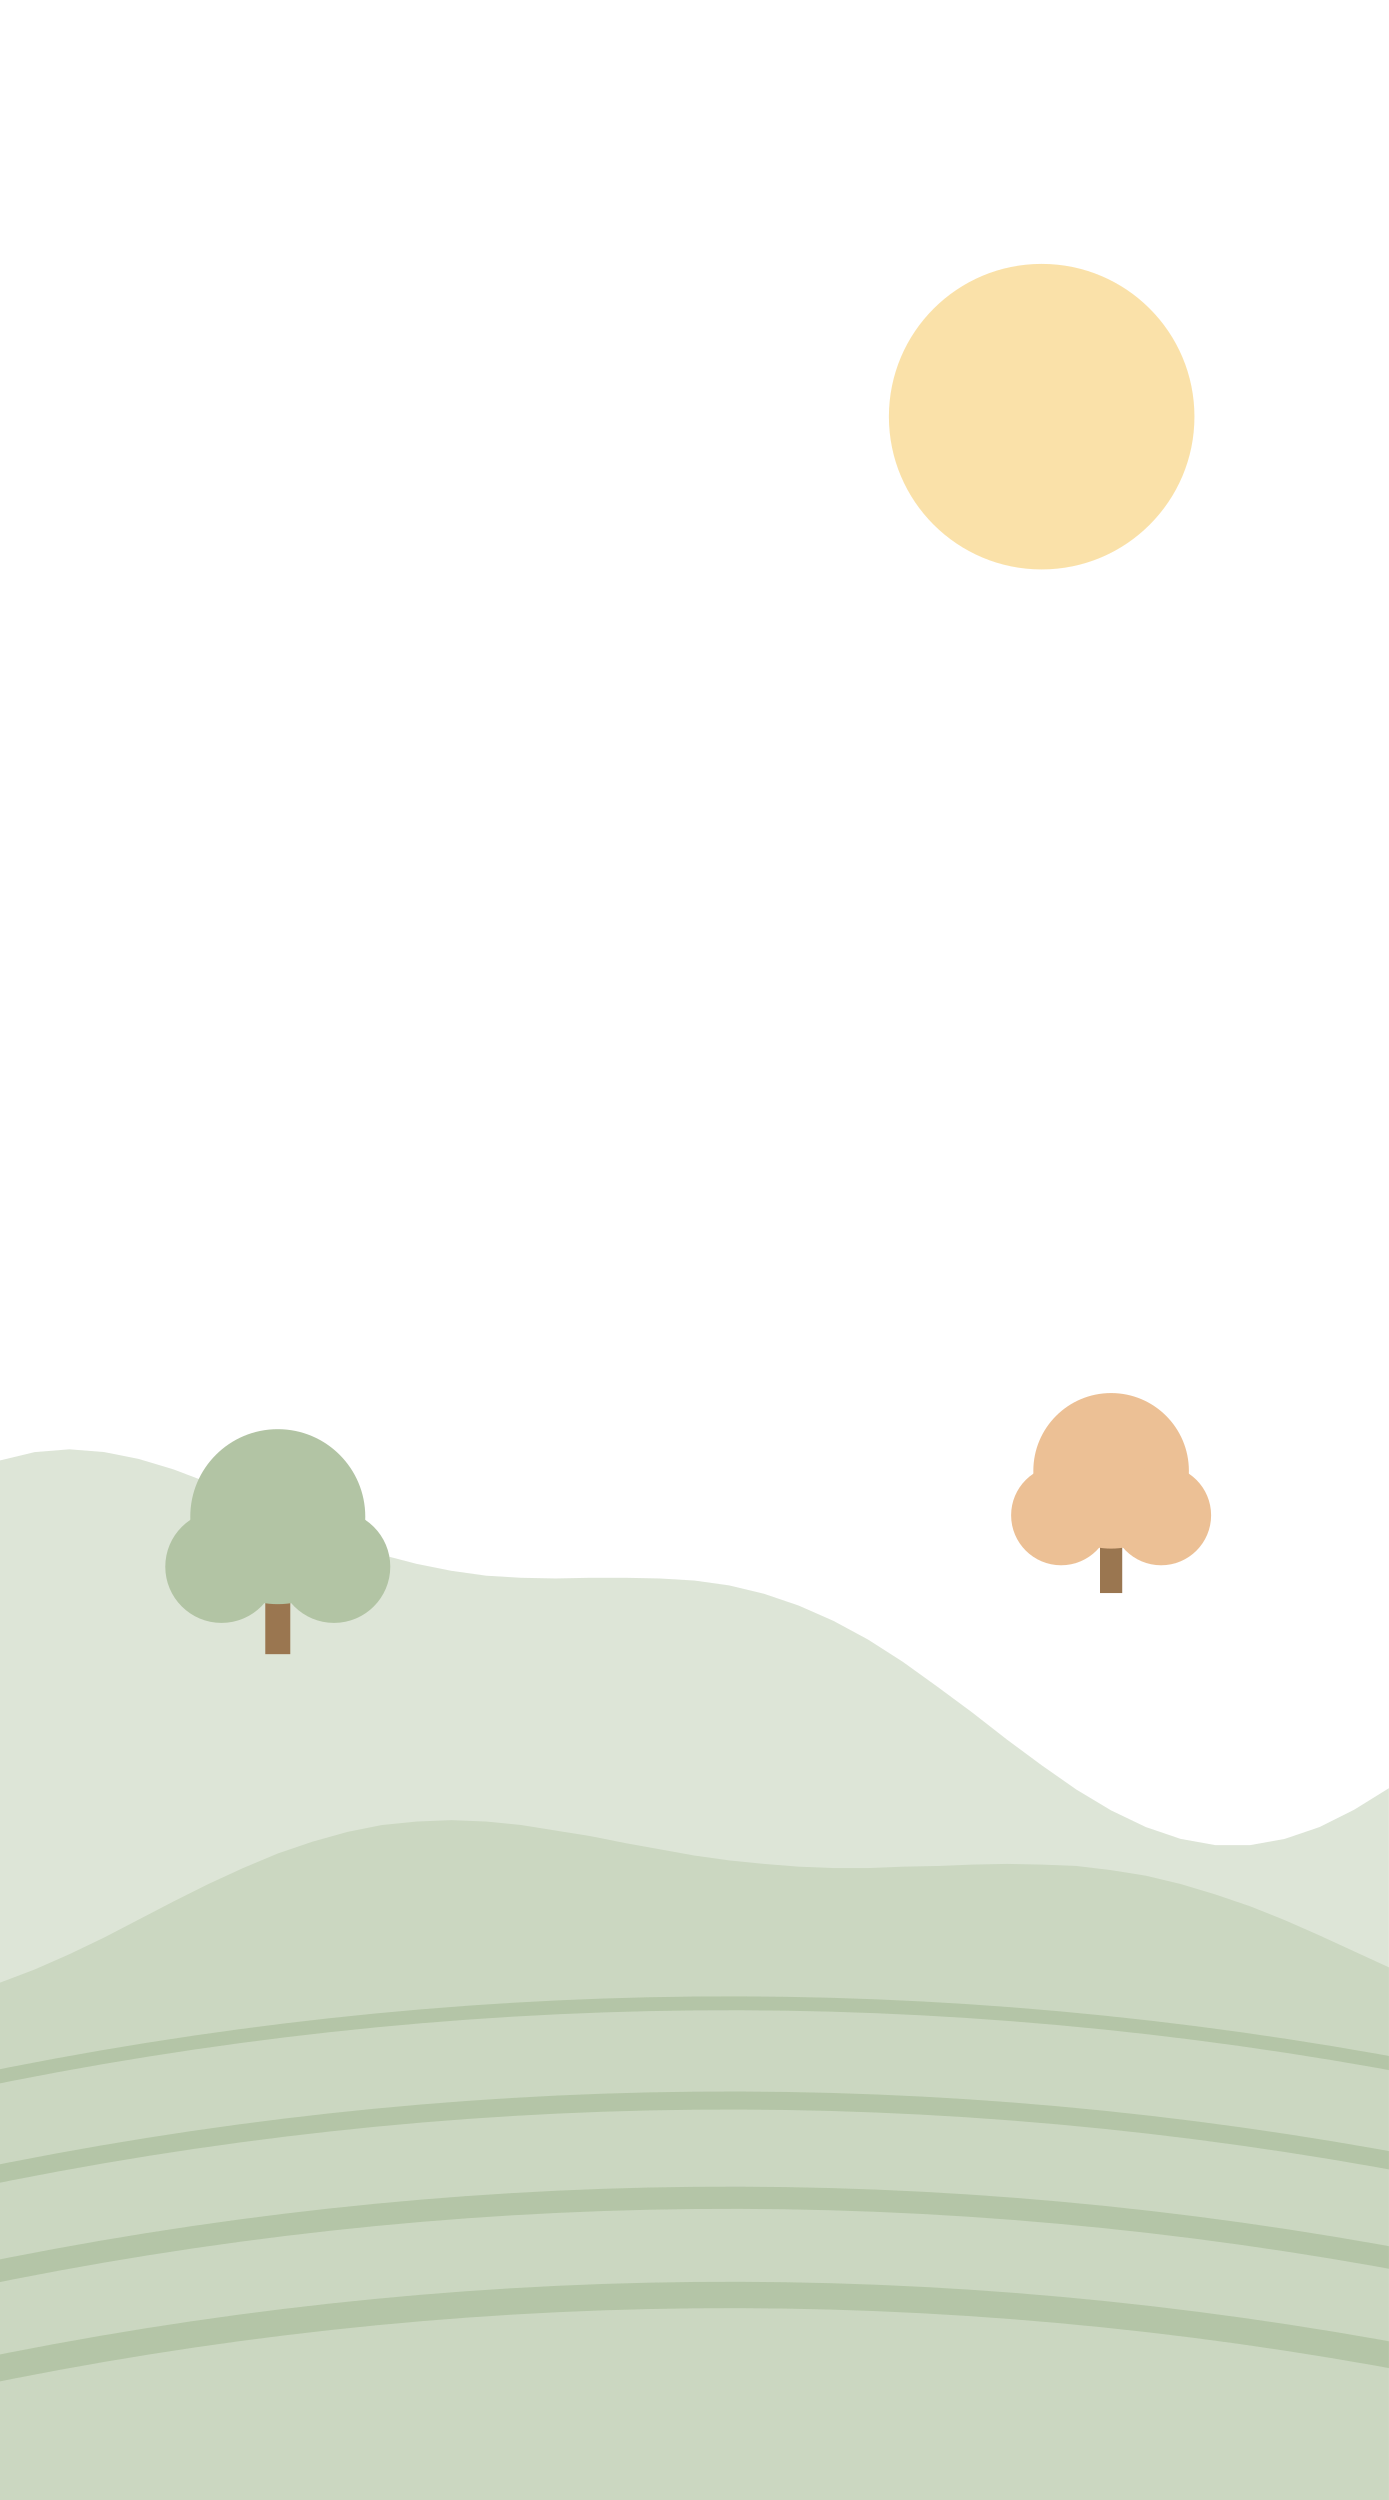
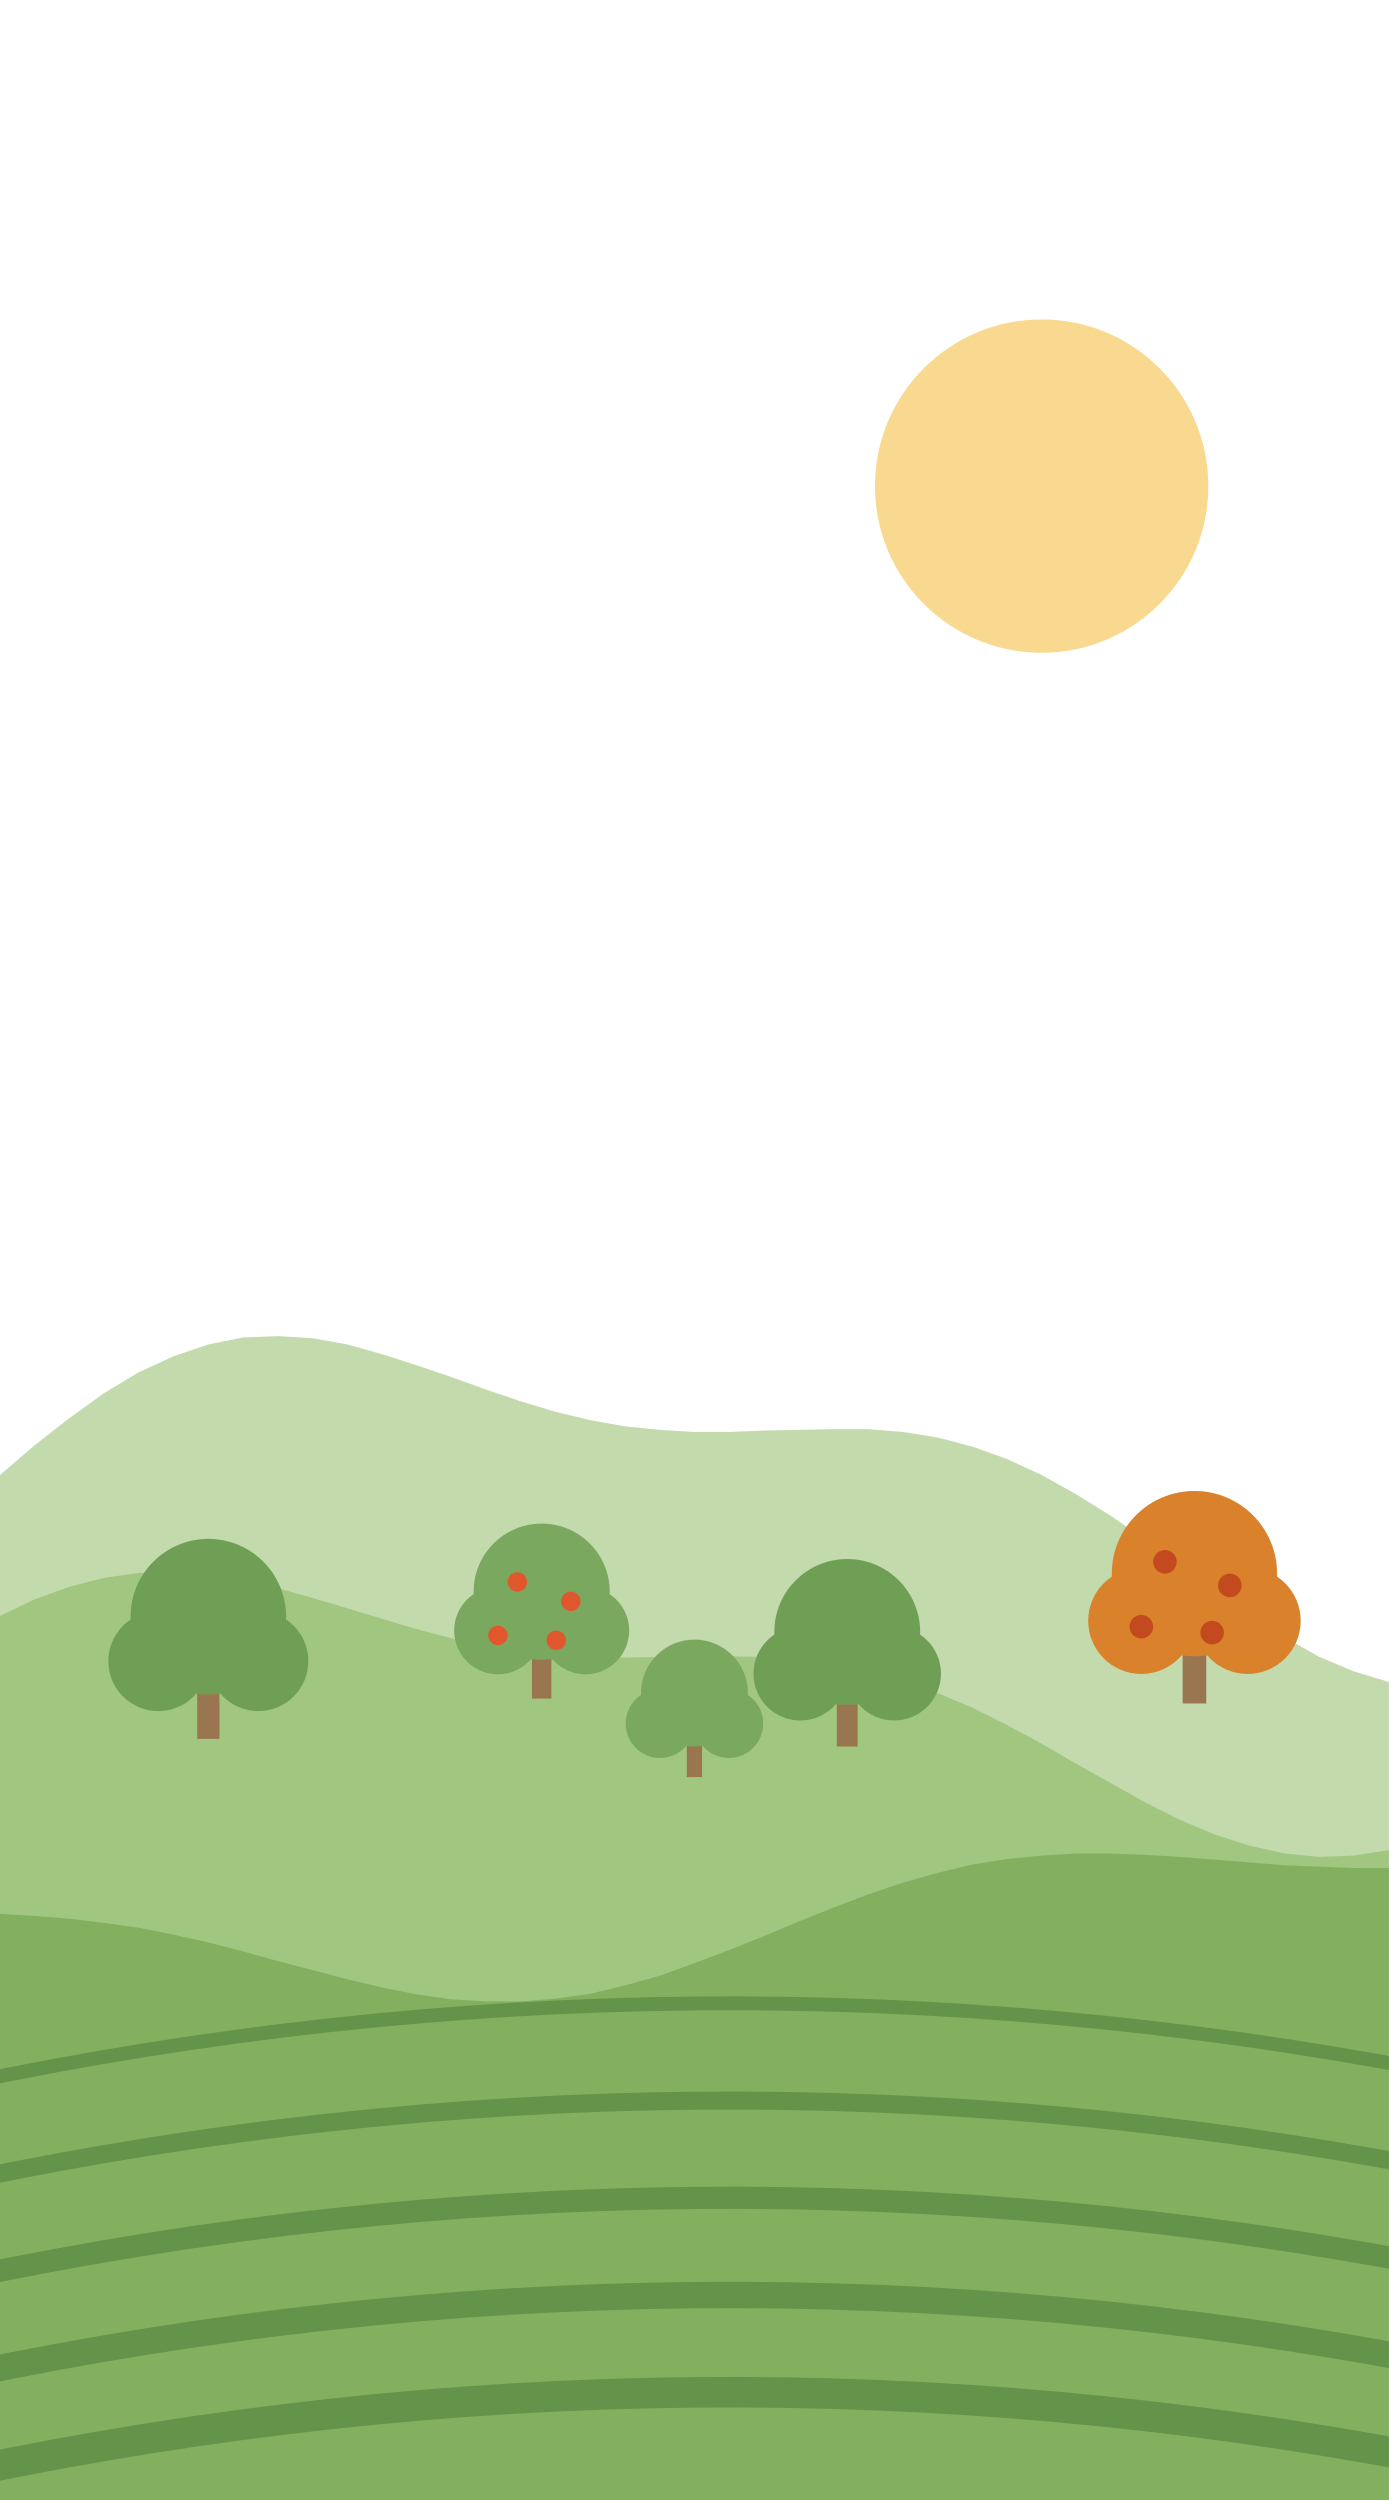
<svg xmlns="http://www.w3.org/2000/svg" viewBox="0 0 200 360" preserveAspectRatio="xMidYMax slice">
-   <circle cx="150" cy="60" r="22" fill="#f6c453" opacity="0.5" />
-   <path d="M-5 360 L-5 235 L-5 212.3 L0 210.3 L5 209.1 L10 208.7 L15 209.1 L20 210.1 L25 211.6 L30 213.5 L35 215.7 L40 218.0 L45 220.2 L50 222.2 L55 223.9 L60 225.2 L65 226.2 L70 226.9 L75 227.2 L80 227.3 L85 227.2 L90 227.2 L95 227.3 L100 227.6 L105 228.3 L110 229.5 L115 231.2 L120 233.4 L125 236.1 L130 239.3 L135 242.9 L140 246.6 L145 250.5 L150 254.2 L155 257.7 L160 260.7 L165 263.1 L170 264.8 L175 265.7 L180 265.7 L185 264.8 L190 263.1 L195 260.6 L200 257.5 L205 254.0 L205 360Z" fill="#dde5d7" opacity="1" />
-   <path d="M-5 360 L-5 275 L-5 287.0 L0 285.5 L5 283.6 L10 281.4 L15 279.0 L20 276.4 L25 273.8 L30 271.3 L35 269.0 L40 266.9 L45 265.2 L50 263.8 L55 262.8 L60 262.3 L65 262.1 L70 262.3 L75 262.8 L80 263.6 L85 264.4 L90 265.4 L95 266.3 L100 267.2 L105 267.9 L110 268.4 L115 268.8 L120 269.0 L125 269.0 L130 268.8 L135 268.7 L140 268.5 L145 268.4 L150 268.5 L155 268.7 L160 269.3 L165 270.1 L170 271.3 L175 272.8 L180 274.5 L185 276.5 L190 278.7 L195 281.0 L200 283.3 L205 285.4 L205 360Z" fill="#cbd7c1" opacity="1" />
-   <path d="M-5 300 Q100 278 205 298" stroke="#aabe9b" stroke-width="2.0" fill="none" opacity="0.7" />
-   <path d="M-5 314 Q100 292 205 312" stroke="#aabe9b" stroke-width="2.6" fill="none" opacity="0.7" />
-   <path d="M-5 328 Q100 306 205 326" stroke="#aabe9b" stroke-width="3.2" fill="none" opacity="0.7" />
-   <path d="M-5 342 Q100 320 205 340" stroke="#aabe9b" stroke-width="3.8" fill="none" opacity="0.7" />
-   <rect x="38.2" y="222" width="3.6" height="16.2" fill="#9a7650" />
-   <circle cx="40" cy="218.4" r="12.6" fill="#b2c4a4" />
-   <circle cx="31.9" cy="225.6" r="8.1" fill="#b2c4a4" />
-   <circle cx="48.1" cy="225.6" r="8.1" fill="#b2c4a4" />
-   <rect x="158.4" y="215" width="3.2" height="14.4" fill="#9a7650" />
-   <circle cx="160" cy="211.8" r="11.2" fill="#ecc095" />
-   <circle cx="152.8" cy="218.2" r="7.2" fill="#ecc095" />
-   <circle cx="167.2" cy="218.2" r="7.2" fill="#ecc095" />
+   <circle cx="150" cy="70" r="24" fill="#f6c453" opacity="0.65" />
+   <path d="M-5 360 L-5 215 L-5 216.7 L0 212.4 L5 208.1 L10 204.2 L15 200.6 L20 197.6 L25 195.3 L30 193.6 L35 192.6 L40 192.4 L45 192.7 L50 193.6 L55 195.0 L60 196.6 L65 198.3 L70 200.1 L75 201.8 L80 203.3 L85 204.5 L90 205.4 L95 205.9 L100 206.2 L105 206.2 L110 206.0 L115 205.9 L120 205.8 L125 205.8 L130 206.2 L135 207.0 L140 208.3 L145 210.1 L150 212.4 L155 215.2 L160 218.3 L165 221.8 L170 225.4 L175 229.1 L180 232.6 L185 235.8 L190 238.6 L195 240.7 L200 242.2 L205 242.9 L205 360Z" fill="#bcd6a4" opacity="0.9" />
+   <path d="M-5 360 L-5 245 L-5 235.5 L0 232.7 L5 230.3 L10 228.5 L15 227.2 L20 226.5 L25 226.4 L30 226.7 L35 227.5 L40 228.7 L45 230.1 L50 231.6 L55 233.1 L60 234.6 L65 235.9 L70 237.0 L75 237.8 L80 238.3 L85 238.6 L90 238.7 L95 238.6 L100 238.6 L105 238.5 L110 238.6 L115 238.9 L120 239.6 L125 240.6 L130 242.0 L135 243.8 L140 245.9 L145 248.4 L150 251.1 L155 254.0 L160 256.8 L165 259.6 L170 262.1 L175 264.2 L180 265.8 L185 266.9 L190 267.4 L195 267.2 L200 266.4 L205 265.0 L205 360Z" fill="#9fc57e" opacity="0.95" />
+   <path d="M-5 360 L-5 275 L-5 275.5 L0 275.6 L5 275.9 L10 276.3 L15 276.9 L20 277.6 L25 278.6 L30 279.7 L35 281.0 L40 282.4 L45 283.7 L50 285.0 L55 286.2 L60 287.2 L65 287.9 L70 288.2 L75 288.2 L80 287.8 L85 287.1 L90 285.9 L95 284.5 L100 282.7 L105 280.8 L110 278.8 L115 276.7 L120 274.7 L125 272.8 L130 271.1 L135 269.7 L140 268.5 L145 267.7 L150 267.2 L155 266.9 L160 266.9 L165 267.1 L170 267.4 L175 267.8 L180 268.2 L185 268.6 L190 268.8 L195 269.0 L200 269.0 L205 268.8 L205 360Z" fill="#82b05f" opacity="1" />
+   <path d="M-5 300 Q100 278 205 298" stroke="#5f8f45" stroke-width="2.0" fill="none" opacity="0.85" />
+   <path d="M-5 314 Q100 292 205 312" stroke="#5f8f45" stroke-width="2.6" fill="none" opacity="0.85" />
+   <path d="M-5 328 Q100 306 205 326" stroke="#5f8f45" stroke-width="3.2" fill="none" opacity="0.85" />
+   <path d="M-5 342 Q100 320 205 340" stroke="#5f8f45" stroke-width="3.8" fill="none" opacity="0.85" />
+   <path d="M-5 356 Q100 334 205 354" stroke="#5f8f45" stroke-width="4.4" fill="none" opacity="0.85" />
+   <rect x="28.4" y="236" width="3.2" height="14.4" fill="#9a7650" />
+   <circle cx="30" cy="232.8" r="11.2" fill="#6f9f55" />
+   <circle cx="22.8" cy="239.2" r="7.2" fill="#6f9f55" />
+   <circle cx="37.2" cy="239.2" r="7.2" fill="#6f9f55" />
+   <rect x="76.6" y="232" width="2.8" height="12.6" fill="#9a7650" />
+   <circle cx="78" cy="229.2" r="9.8" fill="#79a85e" />
+   <circle cx="71.7" cy="234.8" r="6.3" fill="#79a85e" />
+   <circle cx="84.3" cy="234.8" r="6.3" fill="#79a85e" />
+   <circle cx="74.5" cy="227.8" r="1.4" fill="#e0572e" />
+   <circle cx="82.2" cy="230.6" r="1.4" fill="#e0572e" />
+   <circle cx="71.7" cy="235.5" r="1.4" fill="#e0572e" />
+   <circle cx="80.1" cy="236.2" r="1.4" fill="#e0572e" />
+   <rect x="120.5" y="238" width="3.0" height="13.5" fill="#9a7650" />
+   <circle cx="122" cy="235.0" r="10.5" fill="#6f9f55" />
+   <circle cx="115.25" cy="241.0" r="6.75" fill="#6f9f55" />
+   <circle cx="128.75" cy="241.0" r="6.75" fill="#6f9f55" />
+   <rect x="170.3" y="230" width="3.4" height="15.3" fill="#9a7650" />
+   <circle cx="172" cy="226.6" r="11.9" fill="#d9822b" />
+   <circle cx="164.35" cy="233.4" r="7.65" fill="#d9822b" />
+   <circle cx="179.65" cy="233.4" r="7.65" fill="#d9822b" />
+   <circle cx="167.75" cy="224.9" r="1.7" fill="#c24a1e" />
+   <circle cx="177.1" cy="228.3" r="1.7" fill="#c24a1e" />
+   <circle cx="164.35" cy="234.25" r="1.7" fill="#c24a1e" />
+   <circle cx="174.55" cy="235.1" r="1.7" fill="#c24a1e" />
+   <rect x="98.9" y="246" width="2.2" height="9.9" fill="#9a7650" />
+   <circle cx="100" cy="243.8" r="7.7" fill="#79a85e" />
+   <circle cx="95.05" cy="248.2" r="4.95" fill="#79a85e" />
+   <circle cx="104.95" cy="248.2" r="4.95" fill="#79a85e" />
</svg>
